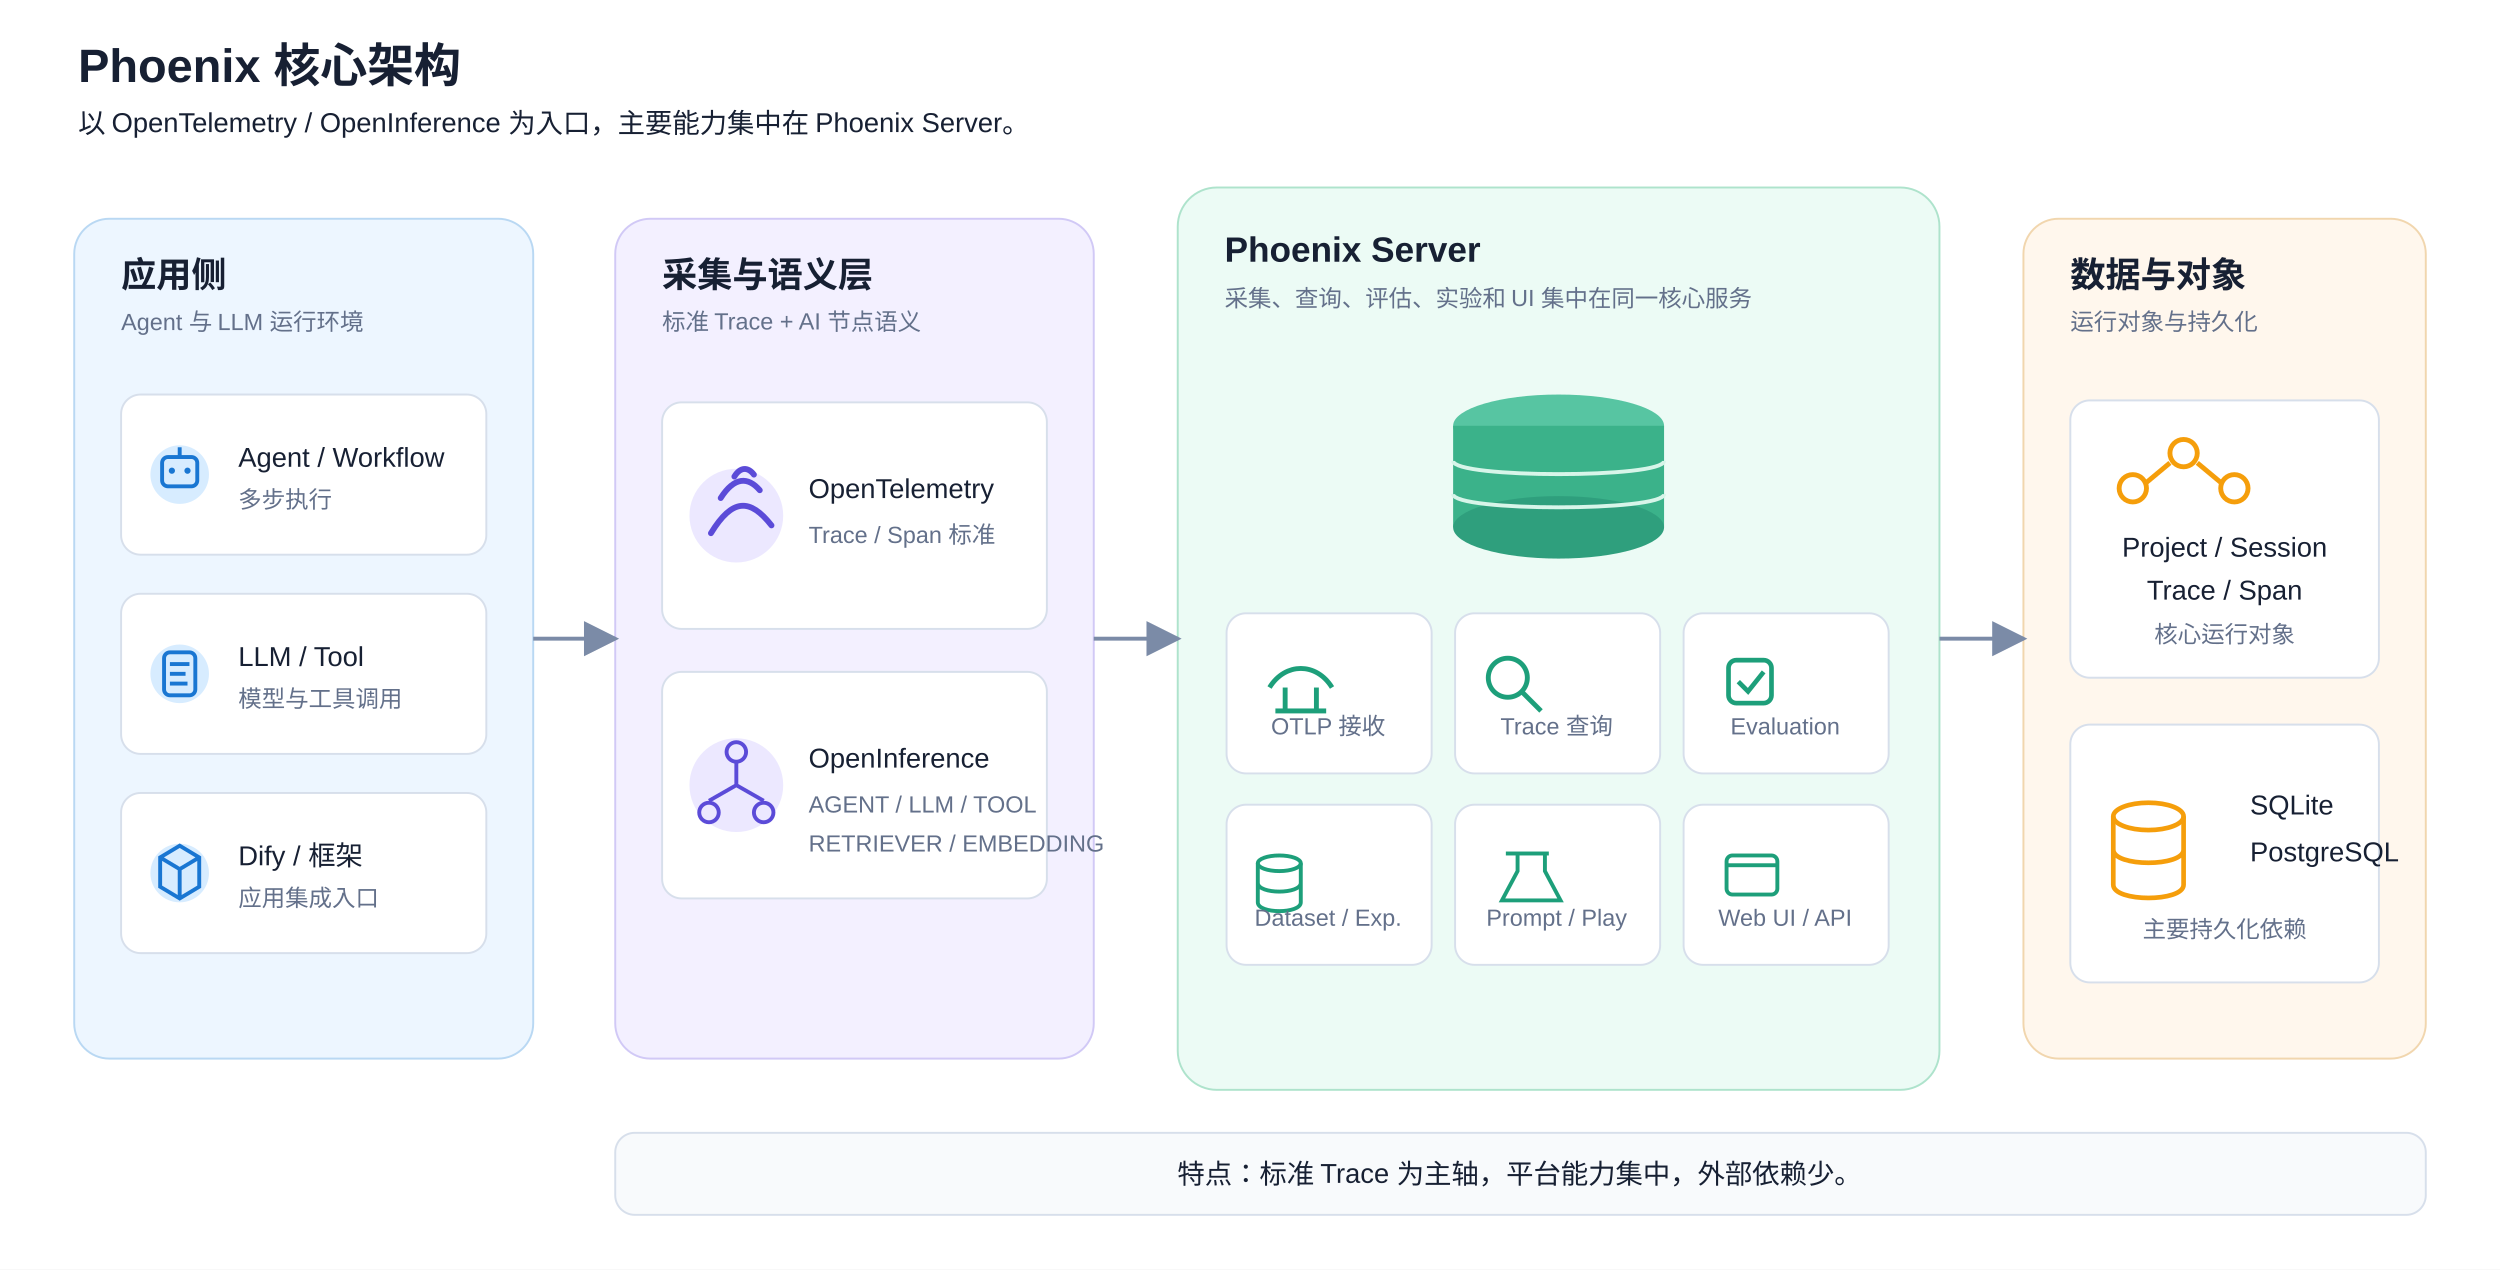
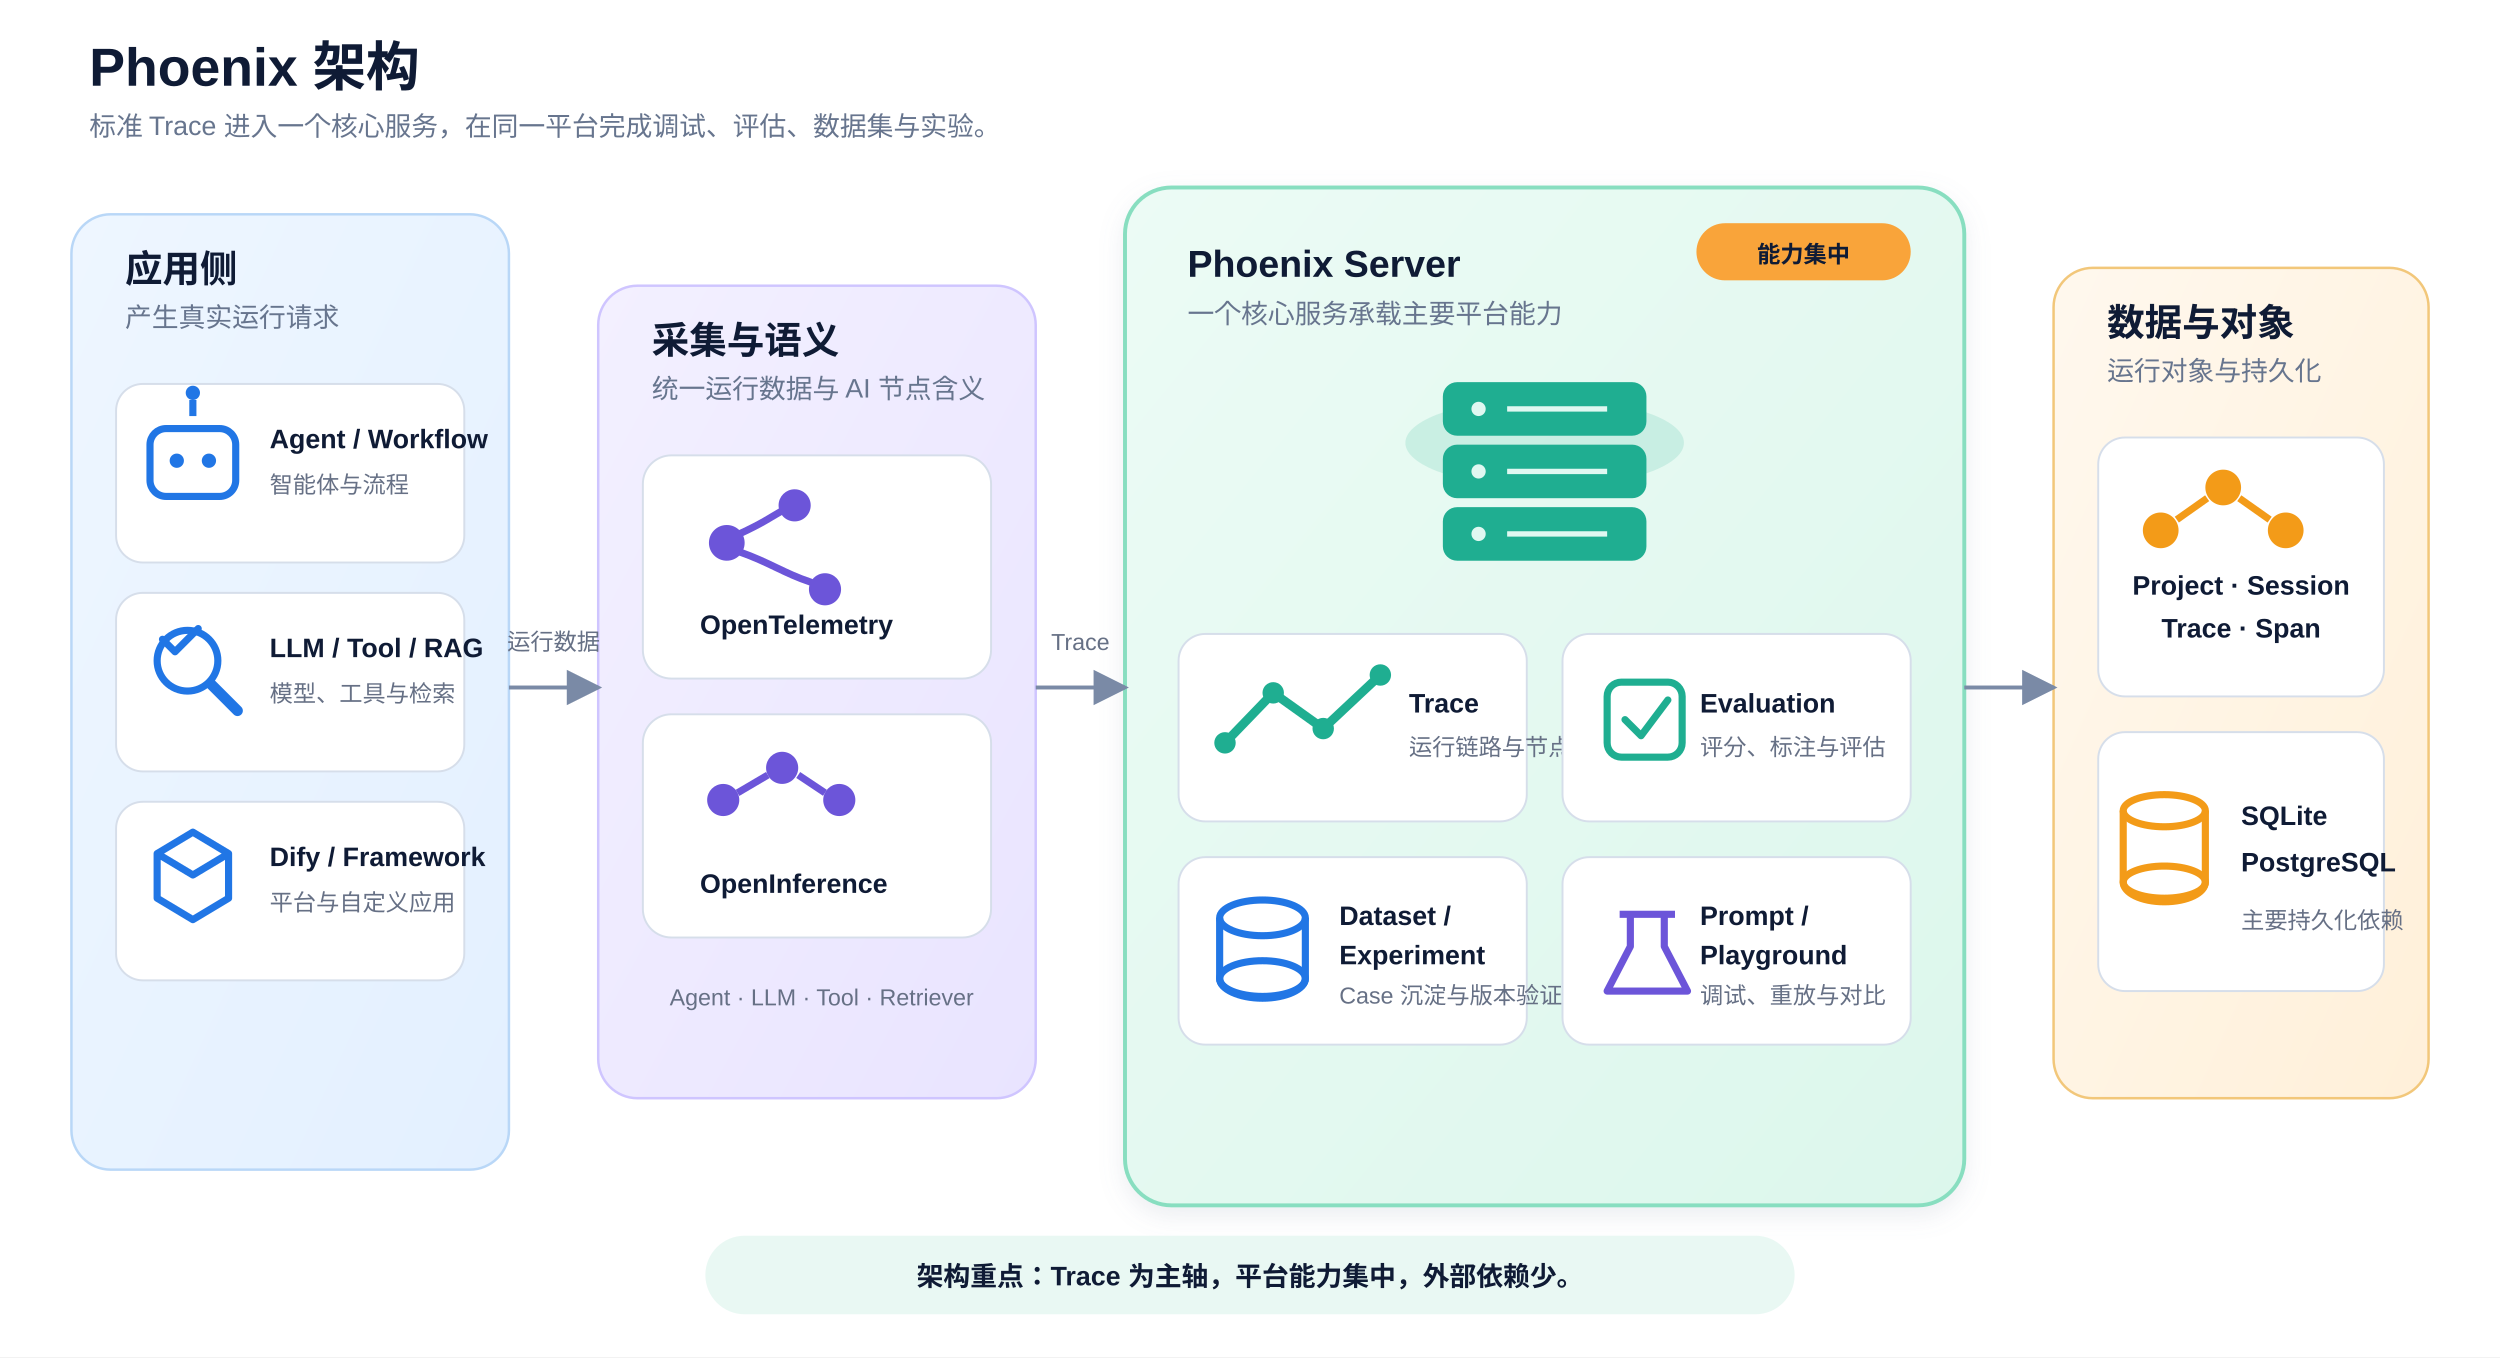
- <svg xmlns="http://www.w3.org/2000/svg" width="1280" height="650" viewBox="0 0 1280 650">
+ <svg xmlns="http://www.w3.org/2000/svg" width="1400" height="760" viewBox="0 0 1400 760">
  <defs>
-     <marker id="a" markerWidth="9" markerHeight="9" refX="8" refY="4.5" orient="auto">
-       <path d="M0 0L9 4.5 0 9Z" fill="#7b8ba7" />
+     <linearGradient id="bgBlue" x1="0" y1="0" x2="1" y2="1">
+       <stop offset="0" stop-color="#EEF6FF" />
+       <stop offset="1" stop-color="#E3F0FF" />
+     </linearGradient>
+     <linearGradient id="bgPurple" x1="0" y1="0" x2="1" y2="1">
+       <stop offset="0" stop-color="#F3F0FF" />
+       <stop offset="1" stop-color="#E9E4FF" />
+     </linearGradient>
+     <linearGradient id="bgGreen" x1="0" y1="0" x2="1" y2="1">
+       <stop offset="0" stop-color="#ECFBF5" />
+       <stop offset="1" stop-color="#DCF7EC" />
+     </linearGradient>
+     <linearGradient id="bgOrange" x1="0" y1="0" x2="1" y2="1">
+       <stop offset="0" stop-color="#FFF8EE" />
+       <stop offset="1" stop-color="#FFF0D9" />
+     </linearGradient>
+     <marker id="arrow" markerWidth="9" markerHeight="9" refX="8" refY="4.5" orient="auto">
+       <path d="M0,0 L9,4.5 L0,9 Z" fill="#7A8AA6" />
    </marker>
-     <style>text{font-family:Arial,"Microsoft YaHei",sans-serif;fill:#172033}.title{font-size:24px;font-weight:700}.h{font-size:18px;font-weight:700}.m{font-size:14px}.s{font-size:12px;fill:#63708a}.card{fill:#fff;stroke:#d7dfeb;stroke-width:1}.line{stroke:#7b8ba7;stroke-width:2;fill:none;marker-end:url(#a)}</style>
+     <filter id="shadow" x="-10%" y="-10%" width="120%" height="120%">
+       <feDropShadow dx="0" dy="5" stdDeviation="7" flood-color="#8492A6" flood-opacity="0.15" />
+     </filter>
+     <style>
+     text{font-family:Arial,"Microsoft YaHei",sans-serif;fill:#0F1B35}.title{font-size:30px;font-weight:700}.sub{font-size:15px;fill:#67758E}.h{font-size:21px;font-weight:700}.m{font-size:15px;font-weight:600}.s{font-size:13px;fill:#667085}.panel{stroke-width:1.4}.card{fill:#fff;stroke:#D6DEEA;stroke-width:1.1}.flow{stroke:#7A8AA6;stroke-width:2.2;fill:none;marker-end:url(#arrow)}
+   </style>
  </defs>
-   <rect width="1280" height="650" fill="#fff" />
-   <text x="40" y="42" class="title">Phoenix 核心架构</text>
-   <text x="40" y="68" class="m">以 OpenTelemetry / OpenInference 为入口，主要能力集中在 Phoenix Server。</text>
-   <rect x="38" y="112" width="235" height="430" rx="18" fill="#edf6ff" stroke="#b9d8f3" />
-   <text x="62" y="147" class="h">应用侧</text>
-   <text x="62" y="169" class="s">Agent 与 LLM 运行环境</text>
-   <rect x="62" y="202" width="187" height="82" rx="10" class="card" />
-   <circle cx="92" cy="243" r="15" fill="#d7ecff" />
-   <rect x="83" y="234" width="18" height="15" rx="3" fill="none" stroke="#1976d2" stroke-width="2" />
-   <circle cx="88" cy="241" r="1.6" fill="#1976d2" />
-   <circle cx="96" cy="241" r="1.6" fill="#1976d2" />
-   <path d="M92 229v5" stroke="#1976d2" stroke-width="2" />
-   <text x="122" y="239" class="m">Agent / Workflow</text>
-   <text x="122" y="260" class="s">多步执行</text>
-   <rect x="62" y="304" width="187" height="82" rx="10" class="card" />
-   <circle cx="92" cy="345" r="15" fill="#d7ecff" />
-   <rect x="84" y="334" width="16" height="22" rx="3" fill="none" stroke="#1976d2" stroke-width="2" />
-   <path d="M87 340h10M87 345h8M87 350h9" stroke="#1976d2" stroke-width="2" />
-   <text x="122" y="341" class="m">LLM / Tool</text>
-   <text x="122" y="362" class="s">模型与工具调用</text>
-   <rect x="62" y="406" width="187" height="82" rx="10" class="card" />
-   <circle cx="92" cy="447" r="15" fill="#d7ecff" />
-   <path d="M82 439l10-6 10 6v15l-10 6-10-6zM82 439l10 6 10-6M92 445v15" fill="none" stroke="#1976d2" stroke-width="2" />
-   <text x="122" y="443" class="m">Dify / 框架</text>
-   <text x="122" y="464" class="s">应用集成入口</text>
-   <rect x="315" y="112" width="245" height="430" rx="18" fill="#f3f0ff" stroke="#d1c9f6" />
-   <text x="339" y="147" class="h">采集与语义层</text>
-   <text x="339" y="169" class="s">标准 Trace + AI 节点语义</text>
-   <rect x="339" y="206" width="197" height="116" rx="10" class="card" />
-   <circle cx="377" cy="264" r="24" fill="#ece8ff" />
-   <path d="M364 273c11-18 20-18 31-4M369 255c7-11 14-11 20-4M376 244c3-5 7-5 10-1" fill="none" stroke="#5b4bd8" stroke-width="3" stroke-linecap="round" />
-   <text x="414" y="255" class="m">OpenTelemetry</text>
-   <text x="414" y="278" class="s">Trace / Span 标准</text>
-   <rect x="339" y="344" width="197" height="116" rx="10" class="card" />
-   <circle cx="377" cy="402" r="24" fill="#ece8ff" />
-   <circle cx="377" cy="385" r="5" fill="none" stroke="#5b4bd8" stroke-width="2" />
-   <circle cx="363" cy="416" r="5" fill="none" stroke="#5b4bd8" stroke-width="2" />
-   <circle cx="391" cy="416" r="5" fill="none" stroke="#5b4bd8" stroke-width="2" />
-   <path d="M377 390v12M377 402l-14 8M377 402l14 8" stroke="#5b4bd8" stroke-width="2" />
-   <text x="414" y="393" class="m">OpenInference</text>
-   <text x="414" y="416" class="s">AGENT / LLM / TOOL</text>
-   <text x="414" y="436" class="s">RETRIEVER / EMBEDDING</text>
-   <rect x="603" y="96" width="390" height="462" rx="20" fill="#ecfbf5" stroke="#aee3cc" />
-   <text x="627" y="134" class="h">Phoenix Server</text>
-   <text x="627" y="157" class="s">采集、查询、评估、实验和 UI 集中在同一核心服务</text>
-   <ellipse cx="798" cy="218" rx="54" ry="16" fill="#57c5a2" />
-   <rect x="744" y="218" width="108" height="52" fill="#3bb28a" />
-   <ellipse cx="798" cy="270" rx="54" ry="16" fill="#2f9f7d" />
-   <path d="M744 236c0 9 108 9 108 0M744 253c0 9 108 9 108 0" stroke="#d7f5e9" stroke-width="2" fill="none" />
-   <g>
-     <rect x="628" y="314" width="105" height="82" rx="10" class="card" />
-     <path d="M650 352c8-13 24-13 32 0M658 352v12M674 352v12M653 364h26" fill="none" stroke="#1d9f7a" stroke-width="2.5" />
-     <text x="680" y="376" text-anchor="middle" class="s">OTLP 接收</text>
-     <rect x="745" y="314" width="105" height="82" rx="10" class="card" />
-     <circle cx="772" cy="347" r="10" fill="none" stroke="#1d9f7a" stroke-width="2.5" />
-     <path d="M779 354l10 10" stroke="#1d9f7a" stroke-width="2.5" />
-     <text x="797" y="376" text-anchor="middle" class="s">Trace 查询</text>
-     <rect x="862" y="314" width="105" height="82" rx="10" class="card" />
-     <rect x="885" y="338" width="22" height="22" rx="4" fill="none" stroke="#1d9f7a" stroke-width="2.4" />
-     <path d="M890 349l5 5 8-10" fill="none" stroke="#1d9f7a" stroke-width="2.4" />
-     <text x="914" y="376" text-anchor="middle" class="s">Evaluation</text>
-     <rect x="628" y="412" width="105" height="82" rx="10" class="card" />
-     <ellipse cx="655" cy="442" rx="11" ry="4" fill="none" stroke="#1d9f7a" stroke-width="2" />
-     <path d="M644 442v20c0 6 22 6 22 0v-20M644 452c0 6 22 6 22 0" fill="none" stroke="#1d9f7a" stroke-width="2" />
-     <text x="680" y="474" text-anchor="middle" class="s">Dataset / Exp.</text>
-     <rect x="745" y="412" width="105" height="82" rx="10" class="card" />
-     <path d="M771 437h22M777 437v9l-8 15h30l-8-15v-9" fill="none" stroke="#1d9f7a" stroke-width="2" />
-     <text x="797" y="474" text-anchor="middle" class="s">Prompt / Play</text>
-     <rect x="862" y="412" width="105" height="82" rx="10" class="card" />
-     <rect x="884" y="438" width="26" height="20" rx="3" fill="none" stroke="#1d9f7a" stroke-width="2" />
-     <path d="M884 443h26" stroke="#1d9f7a" stroke-width="2" />
-     <text x="914" y="474" text-anchor="middle" class="s">Web UI / API</text>
-   </g>
-   <rect x="1036" y="112" width="206" height="430" rx="18" fill="#fff7ed" stroke="#f1d6ae" />
-   <text x="1060" y="147" class="h">数据与对象</text>
-   <text x="1060" y="169" class="s">运行对象与持久化</text>
-   <rect x="1060" y="205" width="158" height="142" rx="10" class="card" />
-   <circle cx="1092" cy="250" r="7" fill="none" stroke="#f59e0b" stroke-width="2.5" />
-   <circle cx="1118" cy="232" r="7" fill="none" stroke="#f59e0b" stroke-width="2.5" />
-   <circle cx="1144" cy="250" r="7" fill="none" stroke="#f59e0b" stroke-width="2.5" />
-   <path d="M1099 247l12-10M1125 237l12 10" stroke="#f59e0b" stroke-width="2.5" />
-   <text x="1139" y="285" text-anchor="middle" class="m">Project / Session</text>
-   <text x="1139" y="307" text-anchor="middle" class="m">Trace / Span</text>
-   <text x="1139" y="329" text-anchor="middle" class="s">核心运行对象</text>
-   <rect x="1060" y="371" width="158" height="132" rx="10" class="card" />
-   <ellipse cx="1100" cy="418" rx="18" ry="7" fill="none" stroke="#f59e0b" stroke-width="2.4" />
-   <path d="M1082 418v35c0 9 36 9 36 0v-35M1082 435c0 9 36 9 36 0" fill="none" stroke="#f59e0b" stroke-width="2.4" />
-   <text x="1152" y="417" class="m">SQLite</text>
-   <text x="1152" y="441" class="m">PostgreSQL</text>
-   <text x="1139" y="480" text-anchor="middle" class="s">主要持久化依赖</text>
-   <path d="M273 327h42" class="line" />
-   <path d="M560 327h43" class="line" />
-   <path d="M993 327h43" class="line" />
-   <rect x="315" y="580" width="927" height="42" rx="10" fill="#f8fafc" stroke="#d7dfeb" />
-   <text x="778" y="606" text-anchor="middle" class="m">特点：标准 Trace 为主轴，平台能力集中，外部依赖少。</text>
+   <rect width="1400" height="760" fill="#fff" />
+   <text x="50" y="48" class="title">Phoenix 架构</text>
+   <text x="50" y="76" class="sub">标准 Trace 进入一个核心服务，在同一平台完成调试、评估、数据集与实验。</text>
+   <rect x="40" y="120" width="245" height="535" rx="22" fill="url(#bgBlue)" stroke="#B9D7F7" class="panel" />
+   <text x="70" y="158" class="h">应用侧</text>
+   <text x="70" y="183" class="sub">产生真实运行请求</text>
+   <rect x="65" y="215" width="195" height="100" rx="15" class="card" />
+   <rect x="84" y="240" width="48" height="38" rx="9" fill="none" stroke="#2176E5" stroke-width="4" />
+   <circle cx="99" cy="258" r="4" fill="#2176E5" />
+   <circle cx="117" cy="258" r="4" fill="#2176E5" />
+   <line x1="108" y1="233" x2="108" y2="224" stroke="#2176E5" stroke-width="4" />
+   <circle cx="108" cy="220" r="4" fill="#2176E5" />
+   <text x="151" y="251" class="m">Agent / Workflow</text>
+   <text x="151" y="276" class="s">智能体与流程</text>
+   <rect x="65" y="332" width="195" height="100" rx="15" class="card" />
+   <circle cx="105" cy="370" r="17" fill="none" stroke="#2176E5" stroke-width="4" />
+   <path d="M118 383 L133 398" stroke="#2176E5" stroke-width="6" stroke-linecap="round" />
+   <path d="M91 358 L98 365 L111 352" fill="none" stroke="#2176E5" stroke-width="4" stroke-linecap="round" stroke-linejoin="round" />
+   <text x="151" y="368" class="m">LLM / Tool / RAG</text>
+   <text x="151" y="393" class="s">模型、工具与检索</text>
+   <rect x="65" y="449" width="195" height="100" rx="15" class="card" />
+   <path d="M88 478 L108 466 L128 478 L108 490 Z M88 478 V503 L108 515 L128 503 V478" fill="none" stroke="#2176E5" stroke-width="4" stroke-linejoin="round" />
+   <text x="151" y="485" class="m">Dify / Framework</text>
+   <text x="151" y="510" class="s">平台与自定义应用</text>
+   <rect x="335" y="160" width="245" height="455" rx="22" fill="url(#bgPurple)" stroke="#CFC5FF" class="panel" />
+   <text x="365" y="198" class="h">采集与语义</text>
+   <text x="365" y="223" class="sub">统一运行数据与 AI 节点含义</text>
+   <rect x="360" y="255" width="195" height="125" rx="16" class="card" />
+   <circle cx="407" cy="304" r="10" fill="#6C55D9" />
+   <circle cx="445" cy="283" r="9" fill="#6C55D9" />
+   <circle cx="462" cy="330" r="9" fill="#6C55D9" />
+   <path d="M414 299 C427 293 431 290 438 286 M414 309 C431 315 439 321 454 326" stroke="#6C55D9" stroke-width="4" fill="none" stroke-linecap="round" />
+   <text x="392" y="355" class="m">OpenTelemetry</text>
+   <rect x="360" y="400" width="195" height="125" rx="16" class="card" />
+   <circle cx="405" cy="448" r="9" fill="#6C55D9" />
+   <circle cx="438" cy="430" r="9" fill="#6C55D9" />
+   <circle cx="470" cy="448" r="9" fill="#6C55D9" />
+   <line x1="413" y1="444" x2="430" y2="434" stroke="#6C55D9" stroke-width="4" />
+   <line x1="447" y1="434" x2="462" y2="444" stroke="#6C55D9" stroke-width="4" />
+   <text x="392" y="500" class="m">OpenInference</text>
+   <text x="375" y="563" class="s">Agent · LLM · Tool · Retriever</text>
+   <rect x="630" y="105" width="470" height="570" rx="26" fill="url(#bgGreen)" stroke="#88DEC0" stroke-width="2.2" filter="url(#shadow)" />
+   <rect x="950" y="125" width="120" height="32" rx="16" fill="#F9A43A" />
+   <text x="1010" y="147" text-anchor="middle" font-family="Arial,Microsoft YaHei" font-size="13" font-weight="700" fill="#fff">能力集中</text>
+   <text x="665" y="155" class="h">Phoenix Server</text>
+   <text x="665" y="181" class="sub">一个核心服务承载主要平台能力</text>
+   <ellipse cx="865" cy="248" rx="78" ry="25" fill="#45BCA1" opacity="0.18" />
+   <rect x="808" y="214" width="114" height="30" rx="8" fill="#1FAE91" />
+   <rect x="808" y="249" width="114" height="30" rx="8" fill="#1FAE91" />
+   <rect x="808" y="284" width="114" height="30" rx="8" fill="#1FAE91" />
+   <circle cx="828" cy="229" r="4" fill="#DFF8F1" />
+   <circle cx="828" cy="264" r="4" fill="#DFF8F1" />
+   <circle cx="828" cy="299" r="4" fill="#DFF8F1" />
+   <line x1="844" y1="229" x2="900" y2="229" stroke="#DFF8F1" stroke-width="3" />
+   <line x1="844" y1="264" x2="900" y2="264" stroke="#DFF8F1" stroke-width="3" />
+   <line x1="844" y1="299" x2="900" y2="299" stroke="#DFF8F1" stroke-width="3" />
+   <rect x="660" y="355" width="195" height="105" rx="15" class="card" />
+   <path d="M686 416 L713 388 L741 408 L773 378" stroke="#1FAE91" stroke-width="5" fill="none" stroke-linecap="round" />
+   <circle cx="686" cy="416" r="6" fill="#1FAE91" />
+   <circle cx="713" cy="388" r="6" fill="#1FAE91" />
+   <circle cx="741" cy="408" r="6" fill="#1FAE91" />
+   <circle cx="773" cy="378" r="6" fill="#1FAE91" />
+   <text x="789" y="399" class="m">Trace</text>
+   <text x="789" y="423" class="s">运行链路与节点详情</text>
+   <rect x="875" y="355" width="195" height="105" rx="15" class="card" />
+   <rect x="900" y="382" width="42" height="42" rx="8" fill="none" stroke="#1FAE91" stroke-width="4" />
+   <path d="M910 403 L919 412 L934 392" fill="none" stroke="#1FAE91" stroke-width="4" stroke-linecap="round" stroke-linejoin="round" />
+   <text x="952" y="399" class="m">Evaluation</text>
+   <text x="952" y="423" class="s">评分、标注与评估</text>
+   <rect x="660" y="480" width="195" height="105" rx="15" class="card" />
+   <ellipse cx="707" cy="514" rx="24" ry="10" fill="none" stroke="#2176E5" stroke-width="4" />
+   <path d="M683 514 V548 C683 554 694 559 707 559 C720 559 731 554 731 548 V514" fill="none" stroke="#2176E5" stroke-width="4" />
+   <ellipse cx="707" cy="548" rx="24" ry="10" fill="none" stroke="#2176E5" stroke-width="4" />
+   <text x="750" y="518" class="m">Dataset /</text>
+   <text x="750" y="540" class="m">Experiment</text>
+   <text x="750" y="562" class="s">Case 沉淀与版本验证</text>
+   <rect x="875" y="480" width="195" height="105" rx="15" class="card" />
+   <path d="M907 512 H938 M913 512 V530 L900 555 H945 L932 530 V512" fill="none" stroke="#6C55D9" stroke-width="4" stroke-linejoin="round" />
+   <text x="952" y="518" class="m">Prompt /</text>
+   <text x="952" y="540" class="m">Playground</text>
+   <text x="952" y="562" class="s">调试、重放与对比</text>
+   <rect x="1150" y="150" width="210" height="465" rx="22" fill="url(#bgOrange)" stroke="#F2C77A" class="panel" />
+   <text x="1180" y="188" class="h">数据与对象</text>
+   <text x="1180" y="213" class="sub">运行对象与持久化</text>
+   <rect x="1175" y="245" width="160" height="145" rx="15" class="card" />
+   <circle cx="1210" cy="297" r="10" fill="#F39B18" />
+   <circle cx="1245" cy="273" r="10" fill="#F39B18" />
+   <circle cx="1280" cy="297" r="10" fill="#F39B18" />
+   <line x1="1219" y1="291" x2="1236" y2="279" stroke="#F39B18" stroke-width="4" />
+   <line x1="1254" y1="279" x2="1271" y2="291" stroke="#F39B18" stroke-width="4" />
+   <text x="1255" y="333" text-anchor="middle" class="m">Project · Session</text>
+   <text x="1255" y="357" text-anchor="middle" class="m">Trace · Span</text>
+   <rect x="1175" y="410" width="160" height="145" rx="15" class="card" />
+   <ellipse cx="1212" cy="454" rx="23" ry="9" fill="none" stroke="#F39B18" stroke-width="4" />
+   <path d="M1189 454 V494 C1189 500 1199 505 1212 505 C1225 505 1235 500 1235 494 V454" fill="none" stroke="#F39B18" stroke-width="4" />
+   <ellipse cx="1212" cy="494" rx="23" ry="9" fill="none" stroke="#F39B18" stroke-width="4" />
+   <text x="1255" y="462" class="m">SQLite</text>
+   <text x="1255" y="488" class="m">PostgreSQL</text>
+   <text x="1255" y="520" class="s">主要持久化依赖</text>
+   <path d="M285 385 H335" class="flow" />
+   <path d="M580 385 H630" class="flow" />
+   <path d="M1100 385 H1150" class="flow" />
+   <text x="310" y="364" text-anchor="middle" class="s">运行数据</text>
+   <text x="605" y="364" text-anchor="middle" class="s">Trace</text>
+   <rect x="395" y="692" width="610" height="44" rx="22" fill="#E9F8F3" />
+   <text x="700" y="720" text-anchor="middle" class="m">架构重点：Trace 为主轴，平台能力集中，外部依赖少。</text>
</svg>
